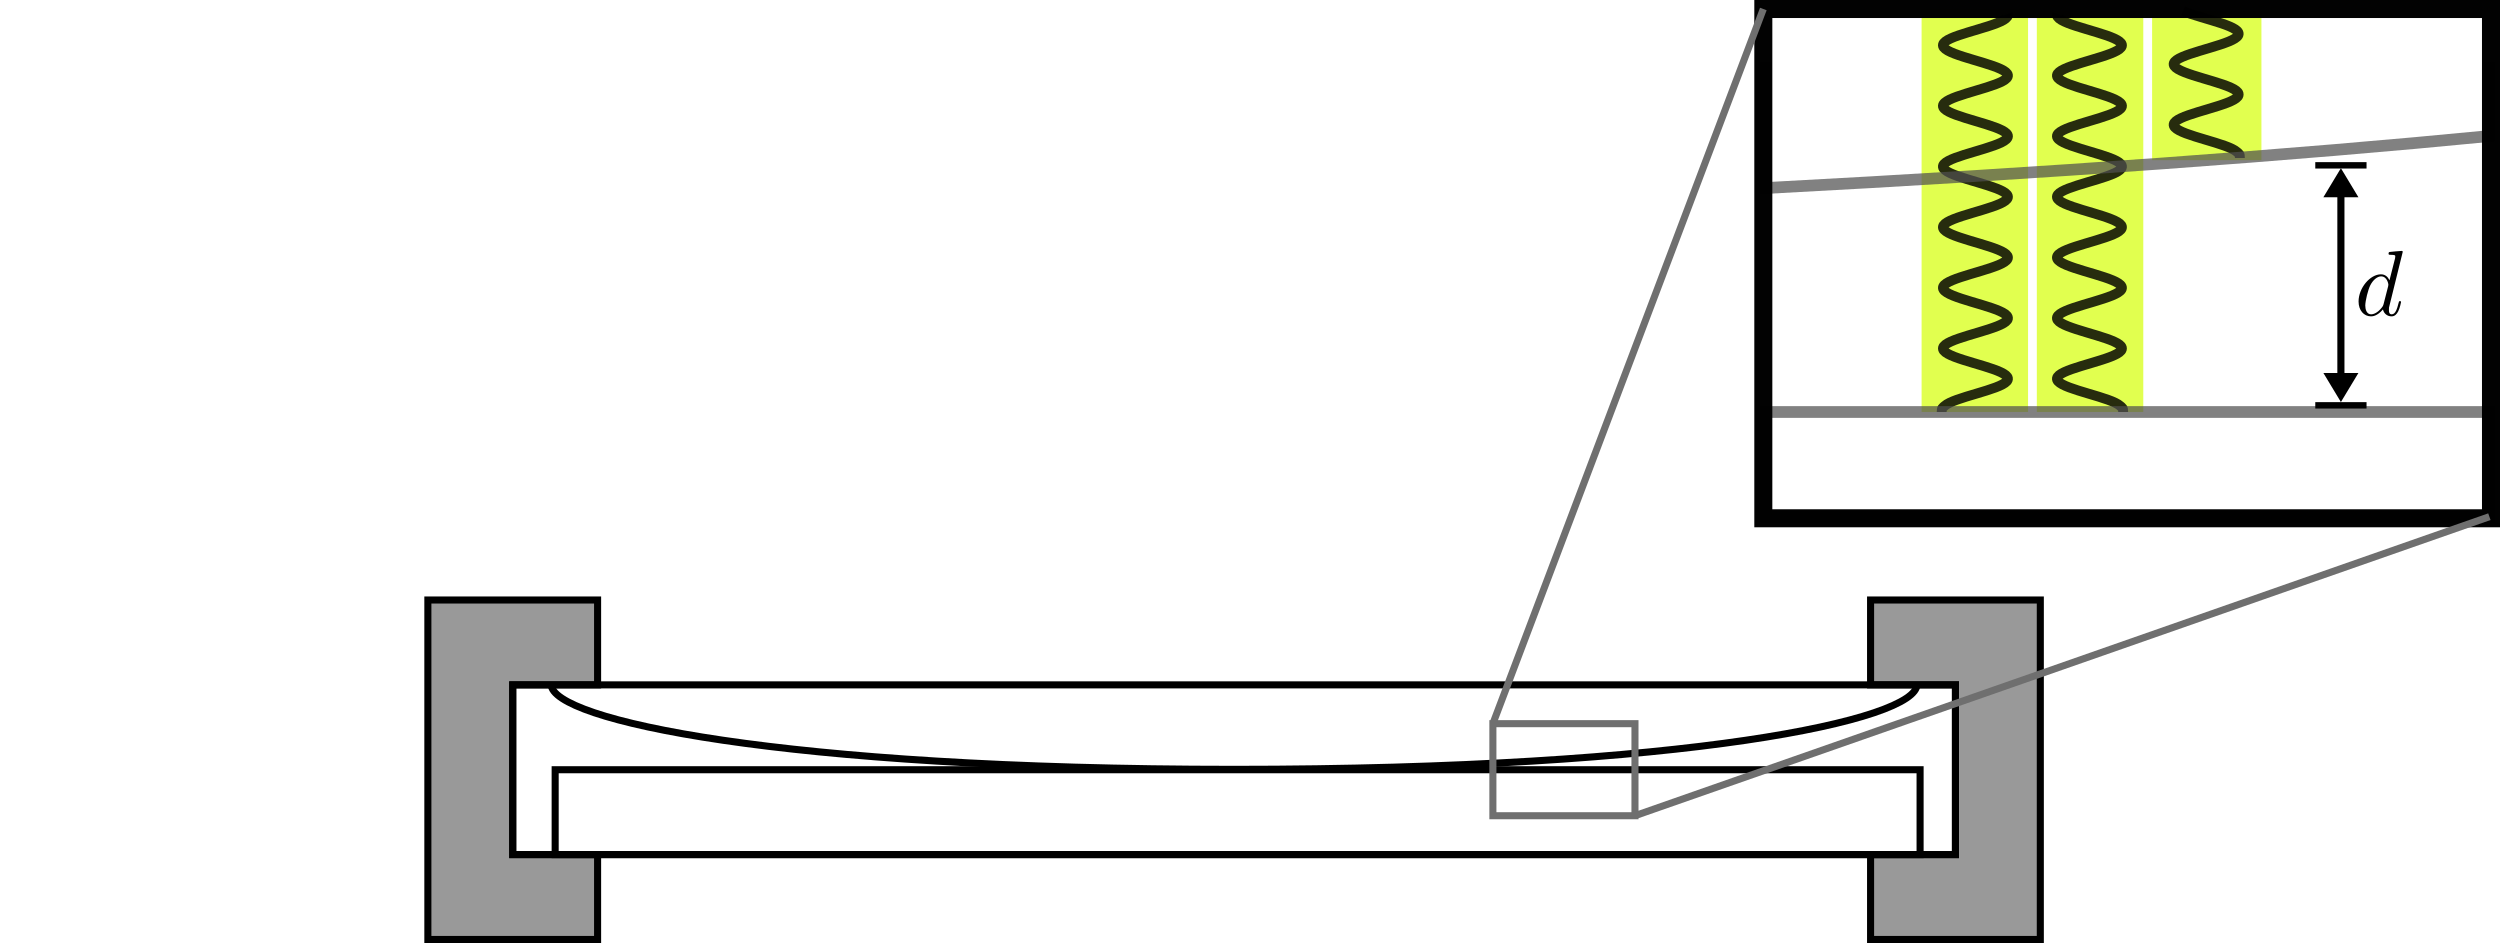
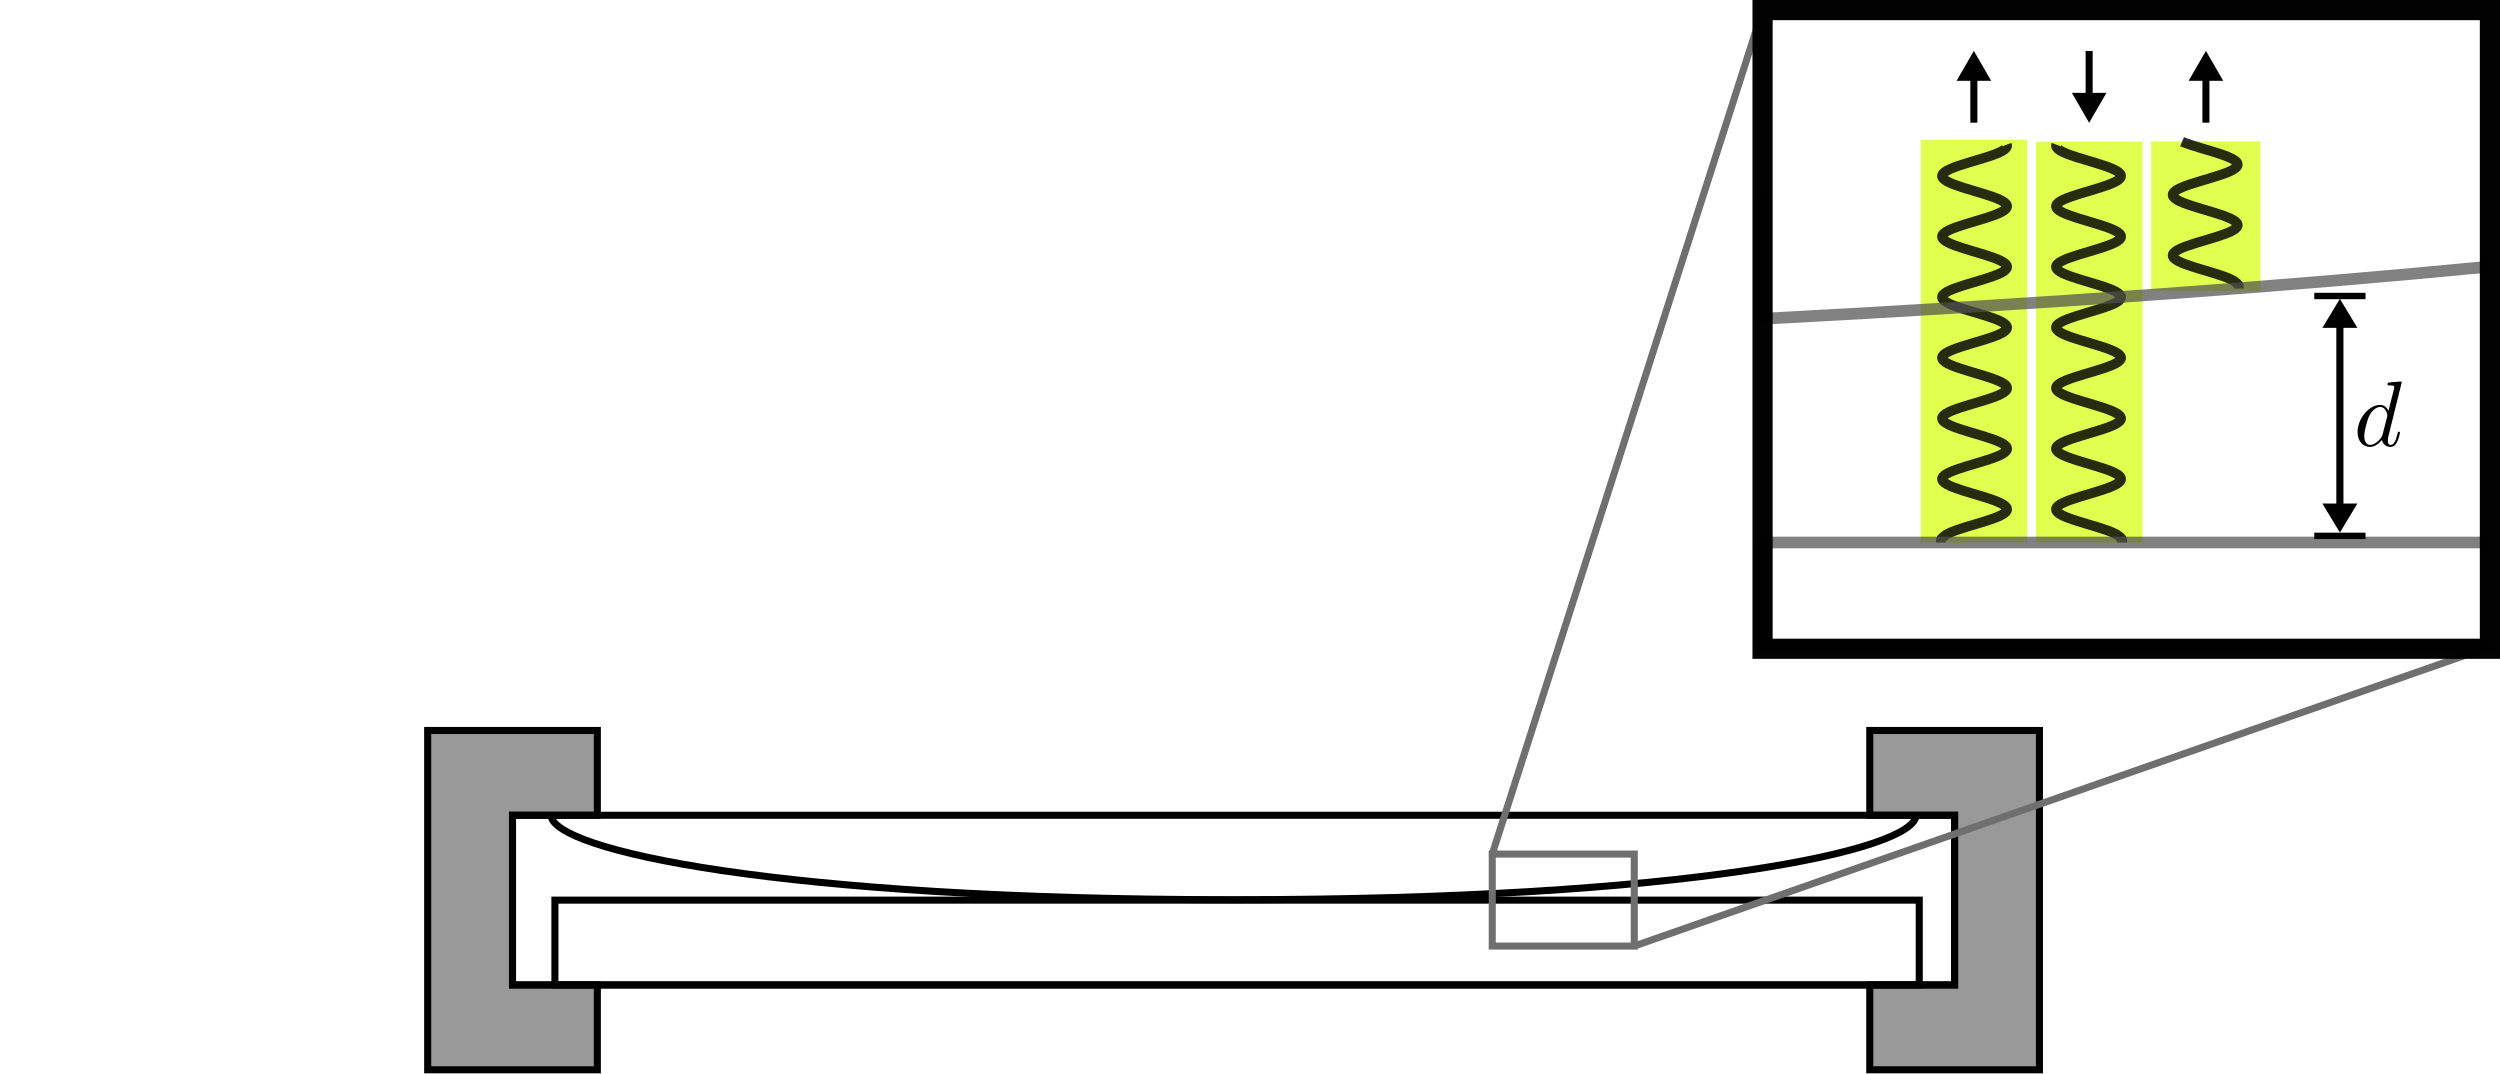
- <svg xmlns="http://www.w3.org/2000/svg" version="1.0" width="353.5" height="133.341" id="svg4827">
+ <svg xmlns="http://www.w3.org/2000/svg" version="1.0" width="353.653" height="151.831" id="svg4827">
  <defs id="defs4829">
+     <marker orient="auto" refY="0" refX="0" id="marker5129" style="overflow:visible">
+       <path id="path5127" d="M 5.77,0 -2.88,5 V -5 Z" style="fill:#000000;fill-opacity:1;fill-rule:evenodd;stroke:#000000;stroke-width:1pt;stroke-opacity:1" transform="scale(-0.4)" />
+     </marker>
+     <marker orient="auto" refY="0" refX="0" id="marker4999" style="overflow:visible">
+       <path id="path4997" d="M 5.77,0 -2.88,5 V -5 Z" style="fill:#000000;fill-opacity:1;fill-rule:evenodd;stroke:#000000;stroke-width:1pt;stroke-opacity:1" transform="scale(0.4)" />
+     </marker>
+     <marker orient="auto" refY="0" refX="0" id="Arrow1Lstart" style="overflow:visible">
+       <path id="path4587" d="M 0,0 5,-5 -12.5,0 5,5 Z" style="fill:#000000;fill-opacity:1;fill-rule:evenodd;stroke:#000000;stroke-width:1pt;stroke-opacity:1" transform="matrix(0.8,0,0,0.8,10,0)" />
+     </marker>
+     <marker orient="auto" refY="0" refX="0" id="Arrow1Mstart" style="overflow:visible">
+       <path id="path4593" d="M 0,0 5,-5 -12.5,0 5,5 Z" style="fill:#000000;fill-opacity:1;fill-rule:evenodd;stroke:#000000;stroke-width:1pt;stroke-opacity:1" transform="matrix(0.4,0,0,0.4,4,0)" />
+     </marker>
    <marker style="overflow:visible" id="TriangleOutM" refX="0" refY="0" orient="auto">
      <path transform="scale(0.4)" style="fill:#000000;fill-opacity:1;fill-rule:evenodd;stroke:#000000;stroke-width:1pt;stroke-opacity:1" d="M 5.77,0 -2.88,5 V -5 Z" id="path4789" />
    </marker>
    <marker style="overflow:visible" id="TriangleInM" refX="0" refY="0" orient="auto">
      <path transform="scale(-0.4)" style="fill:#000000;fill-opacity:1;fill-rule:evenodd;stroke:#000000;stroke-width:1pt;stroke-opacity:1" d="M 5.77,0 -2.88,5 V -5 Z" id="path4780" />
    </marker>
    <marker style="overflow:visible" id="TriangleInS" refX="0" refY="0" orient="auto">
      <path transform="scale(-0.2)" style="fill:#000000;fill-opacity:1;fill-rule:evenodd;stroke:#000000;stroke-width:1pt;stroke-opacity:1" d="M 5.77,0 -2.88,5 V -5 Z" id="path4783" />
    </marker>
    <marker style="overflow:visible" id="Arrow2Lstart" refX="0" refY="0" orient="auto">
      <path transform="matrix(1.1,0,0,1.1,1.1,0)" d="M 8.719,4.034 -2.207,0.016 8.719,-4.002 c -1.745,2.372 -1.735,5.617 -6e-7,8.035 z" style="fill:#000000;fill-opacity:1;fill-rule:evenodd;stroke:#000000;stroke-width:0.625;stroke-linejoin:round;stroke-opacity:1" id="path4662" />
    </marker>
    <marker style="overflow:visible" id="TriangleInL" refX="0" refY="0" orient="auto">
      <path transform="scale(-0.8)" style="fill:#000000;fill-opacity:1;fill-rule:evenodd;stroke:#000000;stroke-width:1pt;stroke-opacity:1" d="M 5.77,0 -2.88,5 V -5 Z" id="path4777" />
    </marker>
+     <marker orient="auto" refY="0" refX="0" id="marker5129-3" style="overflow:visible">
+       <path id="path5127-6" d="M 5.77,0 -2.88,5 V -5 Z" style="fill:#000000;fill-opacity:1;fill-rule:evenodd;stroke:#000000;stroke-width:1pt;stroke-opacity:1" transform="scale(-0.4)" />
+     </marker>
+     <marker orient="auto" refY="0" refX="0" id="marker5129-5" style="overflow:visible">
+       <path id="path5127-3" d="M 5.77,0 -2.88,5 V -5 Z" style="fill:#000000;fill-opacity:1;fill-rule:evenodd;stroke:#000000;stroke-width:1pt;stroke-opacity:1" transform="scale(-0.4)" />
+     </marker>
  </defs>
-   <path style="opacity:1;fill:#999999;fill-opacity:1;stroke:#000000;stroke-width:1;stroke-linecap:round;stroke-linejoin:miter;stroke-miterlimit:4;stroke-dasharray:none;stroke-dashoffset:0;stroke-opacity:1" d="m 60.5,84.841 v 48 h 24 v -12 h -12 V 96.841 h 12 v -12 z" id="path4494" />
-   <path style="opacity:1;fill:#999999;fill-opacity:1;stroke:#000000;stroke-width:1;stroke-linecap:round;stroke-linejoin:miter;stroke-miterlimit:4;stroke-dasharray:none;stroke-dashoffset:0;stroke-opacity:1" d="m 264.5,84.841 v 12 h 12 v 24 h -12 v 12 h 24 V 84.841 Z" id="rect4845" />
-   <rect id="rect4849" style="opacity:1;fill:none;fill-opacity:0.753;stroke:#000000;stroke-width:1;stroke-linecap:round;stroke-linejoin:miter;stroke-miterlimit:4;stroke-dasharray:none;stroke-dashoffset:0;stroke-opacity:1" y="96.841" x="72.5" height="24" width="204" />
-   <rect id="rect4855" style="opacity:1;fill:none;fill-opacity:0.753;stroke:#000000;stroke-width:1;stroke-linecap:round;stroke-linejoin:miter;stroke-miterlimit:4;stroke-dasharray:none;stroke-dashoffset:0;stroke-opacity:1" y="108.841" x="78.5" height="12" width="193" />
-   <path id="path4857" style="fill:none;fill-rule:evenodd;stroke:#000000;stroke-width:1px;stroke-linecap:butt;stroke-linejoin:miter;stroke-opacity:1" d="m 77.937,96.771 c 0,5.05 32.631,12.016 96.563,12.016 64.106,0 96.563,-6.954 96.563,-12.016" />
-   <g transform="translate(68,122.0915)" id="g4601">
+   <path style="opacity:1;fill:#999999;fill-opacity:1;stroke:#000000;stroke-width:1;stroke-linecap:round;stroke-linejoin:miter;stroke-miterlimit:4;stroke-dasharray:none;stroke-dashoffset:0;stroke-opacity:1" d="m 60.5,103.331 v 48 h 24 v -12 h -12 v -24 h 12 v -12 z" id="path4494" />
+   <path style="opacity:1;fill:#999999;fill-opacity:1;stroke:#000000;stroke-width:1;stroke-linecap:round;stroke-linejoin:miter;stroke-miterlimit:4;stroke-dasharray:none;stroke-dashoffset:0;stroke-opacity:1" d="m 264.5,103.331 v 12 h 12 v 24 h -12 v 12 h 24 v -48 z" id="rect4845" />
+   <rect id="rect4849" style="opacity:1;fill:none;fill-opacity:0.753;stroke:#000000;stroke-width:1;stroke-linecap:round;stroke-linejoin:miter;stroke-miterlimit:4;stroke-dasharray:none;stroke-dashoffset:0;stroke-opacity:1" y="115.331" x="72.5" height="24" width="204" />
+   <rect id="rect4855" style="opacity:1;fill:none;fill-opacity:0.753;stroke:#000000;stroke-width:1;stroke-linecap:round;stroke-linejoin:miter;stroke-miterlimit:4;stroke-dasharray:none;stroke-dashoffset:0;stroke-opacity:1" y="127.331" x="78.5" height="12" width="193" />
+   <path id="path4857" style="fill:none;fill-rule:evenodd;stroke:#000000;stroke-width:1px;stroke-linecap:butt;stroke-linejoin:miter;stroke-opacity:1" d="m 77.937,115.261 c 0,5.05 32.631,12.016 96.563,12.016 64.106,0 96.563,-6.954 96.563,-12.016" />
+   <g transform="translate(68,140.5813)" id="g4601">
    <path id="path4541" d="m 211.24,-120.817 v 56.979" style="fill:#ccff00;stroke:#dbff2b;stroke-width:15.054;stroke-linecap:butt;stroke-linejoin:miter;stroke-miterlimit:4;stroke-dasharray:none;stroke-opacity:0.826" />
  </g>
-   <path style="fill:none;fill-opacity:1;stroke:#000000;stroke-width:1.4;stroke-linecap:butt;stroke-miterlimit:4;stroke-dasharray:none;stroke-opacity:0.826" d="m 274.556,58.253 c 6e-5,-0.609 0.111,-0.577 0.428,-0.866 0.318,-0.289 0.936,-0.577 1.737,-0.866 0.801,-0.289 1.78,-0.577 2.752,-0.866 0.972,-0.289 1.931,-0.577 2.695,-0.866 0.764,-0.289 1.329,-0.577 1.589,-0.866 0.259,-0.289 0.21,-0.577 -0.136,-0.866 -0.347,-0.289 -0.991,-0.577 -1.809,-0.866 -0.818,-0.289 -1.806,-0.577 -2.776,-0.866 -0.97,-0.289 -1.918,-0.577 -2.663,-0.866 -0.745,-0.289 -1.283,-0.577 -1.512,-0.866 -0.23,-0.289 -0.148,-0.577 0.227,-0.866 0.375,-0.289 1.044,-0.577 1.878,-0.866 0.834,-0.289 1.83,-0.577 2.798,-0.866 0.968,-0.289 1.903,-0.577 2.628,-0.866 0.725,-0.289 1.235,-0.577 1.434,-0.866 0.199,-0.289 0.086,-0.577 -0.318,-0.866 -0.404,-0.289 -1.097,-0.577 -1.946,-0.866 -0.85,-0.289 -1.852,-0.577 -2.817,-0.866 -0.965,-0.289 -1.886,-0.577 -2.59,-0.866 -0.704,-0.289 -1.185,-0.577 -1.355,-0.866 -0.169,-0.289 -0.023,-0.577 0.408,-0.866 0.432,-0.289 1.148,-0.577 2.012,-0.866 0.864,-0.289 1.872,-0.577 2.832,-0.866 0.96,-0.289 1.867,-0.577 2.549,-0.866 0.682,-0.289 1.135,-0.577 1.274,-0.866 0.139,-0.289 -0.039,-0.577 -0.498,-0.866 -0.459,-0.289 -1.198,-0.577 -2.076,-0.866 -0.878,-0.289 -1.89,-0.577 -2.845,-0.866 -0.955,-0.289 -1.847,-0.577 -2.506,-0.866 -0.66,-0.289 -1.083,-0.577 -1.192,-0.866 -0.108,-0.289 0.102,-0.577 0.587,-0.866 0.486,-0.289 1.247,-0.577 2.138,-0.866 0.891,-0.289 1.907,-0.577 2.855,-0.866 0.949,-0.289 1.824,-0.577 2.461,-0.866 0.637,-0.289 1.031,-0.577 1.108,-0.866 0.077,-0.289 -0.164,-0.577 -0.676,-0.866 -0.512,-0.289 -1.295,-0.577 -2.197,-0.866 -0.903,-0.289 -1.921,-0.577 -2.863,-0.866 -0.941,-0.289 -1.8,-0.577 -2.413,-0.866 -0.613,-0.289 -0.977,-0.577 -1.024,-0.866 -0.047,-0.289 0.226,-0.577 0.764,-0.866 0.538,-0.289 1.341,-0.577 2.255,-0.866 0.914,-0.289 1.934,-0.577 2.867,-0.866 0.933,-0.289 1.773,-0.577 2.363,-0.866 0.589,-0.289 0.922,-0.577 0.938,-0.866 0.016,-0.289 -0.288,-0.577 -0.852,-0.866 -0.564,-0.289 -1.386,-0.577 -2.31,-0.866 -0.924,-0.289 -1.944,-0.577 -2.868,-0.866 -0.924,-0.289 -1.746,-0.577 -2.31,-0.866 -0.564,-0.289 -0.867,-0.577 -0.852,-0.866 0.015,-0.289 0.35,-0.577 0.938,-0.866 0.589,-0.289 1.43,-0.577 2.363,-0.866 0.933,-0.289 1.953,-0.577 2.867,-0.866 0.914,-0.289 1.716,-0.577 2.255,-0.866 0.539,-0.289 0.81,-0.577 0.764,-0.866 -0.046,-0.289 -0.411,-0.577 -1.024,-0.866 -0.613,-0.289 -1.472,-0.577 -2.413,-0.866 -0.941,-0.289 -1.96,-0.577 -2.863,-0.866 -0.903,-0.289 -1.684,-0.577 -2.197,-0.866 -0.513,-0.289 -0.753,-0.577 -0.676,-0.866 0.077,-0.289 0.472,-0.577 1.108,-0.866 0.637,-0.289 1.513,-0.577 2.461,-0.866 0.948,-0.289 1.964,-0.577 2.855,-0.866 0.891,-0.289 1.651,-0.577 2.138,-0.866 0.486,-0.289 0.695,-0.577 0.587,-0.866" title="sin(x)" id="path4564" />
-   <path style="fill:#ccff00;stroke:#dbff2b;stroke-width:15.054;stroke-linecap:butt;stroke-linejoin:miter;stroke-miterlimit:4;stroke-dasharray:none;stroke-opacity:0.826" d="M 295.533,1.544 V 58.253" id="path4546" />
-   <path style="fill:none;fill-opacity:1;stroke:#000000;stroke-width:1.4;stroke-linecap:butt;stroke-miterlimit:4;stroke-dasharray:none;stroke-opacity:0.826" d="m 300.217,58.253 c -6e-5,-0.609 -0.111,-0.577 -0.428,-0.866 -0.318,-0.289 -0.936,-0.577 -1.737,-0.866 -0.801,-0.289 -1.78,-0.577 -2.752,-0.866 -0.972,-0.289 -1.931,-0.577 -2.695,-0.866 -0.764,-0.289 -1.329,-0.577 -1.589,-0.866 -0.259,-0.289 -0.21,-0.577 0.136,-0.866 0.347,-0.289 0.991,-0.577 1.809,-0.866 0.818,-0.289 1.806,-0.577 2.776,-0.866 0.97,-0.289 1.918,-0.577 2.663,-0.866 0.745,-0.289 1.283,-0.577 1.512,-0.866 0.23,-0.289 0.148,-0.577 -0.227,-0.866 -0.375,-0.289 -1.044,-0.577 -1.878,-0.866 -0.834,-0.289 -1.83,-0.577 -2.798,-0.866 -0.968,-0.289 -1.903,-0.577 -2.628,-0.866 -0.725,-0.289 -1.235,-0.577 -1.434,-0.866 -0.199,-0.289 -0.086,-0.577 0.318,-0.866 0.404,-0.289 1.097,-0.577 1.946,-0.866 0.85,-0.289 1.852,-0.577 2.817,-0.866 0.965,-0.289 1.886,-0.577 2.59,-0.866 0.704,-0.289 1.185,-0.577 1.355,-0.866 0.169,-0.289 0.023,-0.577 -0.408,-0.866 -0.432,-0.289 -1.148,-0.577 -2.012,-0.866 -0.864,-0.289 -1.872,-0.577 -2.832,-0.866 -0.96,-0.289 -1.867,-0.577 -2.549,-0.866 -0.682,-0.289 -1.135,-0.577 -1.274,-0.866 -0.139,-0.289 0.039,-0.577 0.498,-0.866 0.459,-0.289 1.198,-0.577 2.076,-0.866 0.878,-0.289 1.89,-0.577 2.845,-0.866 0.955,-0.289 1.847,-0.577 2.506,-0.866 0.66,-0.289 1.083,-0.577 1.192,-0.866 0.108,-0.289 -0.102,-0.577 -0.587,-0.866 -0.486,-0.289 -1.247,-0.577 -2.138,-0.866 -0.891,-0.289 -1.907,-0.577 -2.855,-0.866 -0.949,-0.289 -1.824,-0.577 -2.461,-0.866 -0.637,-0.289 -1.031,-0.577 -1.108,-0.866 -0.077,-0.289 0.164,-0.577 0.676,-0.866 0.512,-0.289 1.295,-0.577 2.197,-0.866 0.903,-0.289 1.921,-0.577 2.863,-0.866 0.941,-0.289 1.8,-0.577 2.413,-0.866 0.613,-0.289 0.977,-0.577 1.024,-0.866 0.047,-0.289 -0.226,-0.577 -0.764,-0.866 -0.538,-0.289 -1.341,-0.577 -2.255,-0.866 -0.914,-0.289 -1.934,-0.577 -2.867,-0.866 -0.933,-0.289 -1.773,-0.577 -2.363,-0.866 -0.589,-0.289 -0.922,-0.577 -0.938,-0.866 -0.016,-0.289 0.288,-0.577 0.852,-0.866 0.564,-0.289 1.386,-0.577 2.31,-0.866 0.924,-0.289 1.944,-0.577 2.868,-0.866 0.924,-0.289 1.746,-0.577 2.31,-0.866 0.564,-0.289 0.867,-0.577 0.852,-0.866 -0.015,-0.289 -0.35,-0.577 -0.938,-0.866 -0.589,-0.289 -1.43,-0.577 -2.363,-0.866 -0.933,-0.289 -1.953,-0.577 -2.867,-0.866 -0.914,-0.289 -1.716,-0.577 -2.255,-0.866 -0.539,-0.289 -0.81,-0.577 -0.764,-0.866 0.046,-0.289 0.411,-0.577 1.024,-0.866 0.613,-0.289 1.472,-0.577 2.413,-0.866 0.941,-0.289 1.96,-0.577 2.863,-0.866 0.903,-0.289 1.684,-0.577 2.197,-0.866 0.513,-0.289 0.753,-0.577 0.676,-0.866 -0.077,-0.289 -0.472,-0.577 -1.108,-0.866 -0.637,-0.289 -1.513,-0.577 -2.461,-0.866 -0.948,-0.289 -1.964,-0.577 -2.855,-0.866 -0.891,-0.289 -1.651,-0.577 -2.138,-0.866 -0.486,-0.289 -0.695,-0.577 -0.587,-0.866" title="sin(x)" id="path4564-3" />
-   <path style="fill:#ccff00;stroke:#dbff2b;stroke-width:15.458;stroke-linecap:butt;stroke-linejoin:miter;stroke-miterlimit:4;stroke-dasharray:none;stroke-opacity:0.826" d="M 312.037,1.516 V 22.648" id="path4548" />
-   <path style="fill:none;fill-opacity:1;stroke:#000000;stroke-width:1.4;stroke-linecap:butt;stroke-miterlimit:4;stroke-dasharray:none;stroke-opacity:0.826" d="m 316.721,22.338 c -6e-5,-0.609 -0.111,-0.577 -0.428,-0.866 -0.318,-0.289 -0.936,-0.577 -1.737,-0.866 -0.801,-0.289 -1.78,-0.577 -2.752,-0.866 -0.972,-0.289 -1.931,-0.577 -2.695,-0.866 -0.764,-0.289 -1.329,-0.577 -1.589,-0.866 -0.259,-0.289 -0.21,-0.577 0.136,-0.866 0.347,-0.289 0.991,-0.577 1.809,-0.866 0.818,-0.289 1.806,-0.577 2.776,-0.866 0.97,-0.289 1.918,-0.577 2.663,-0.866 0.745,-0.289 1.283,-0.577 1.512,-0.866 0.23,-0.289 0.148,-0.577 -0.227,-0.866 -0.375,-0.289 -1.044,-0.577 -1.878,-0.866 -0.834,-0.289 -1.83,-0.577 -2.798,-0.866 -0.968,-0.289 -1.903,-0.577 -2.628,-0.866 -0.725,-0.289 -1.235,-0.577 -1.434,-0.866 -0.199,-0.289 -0.086,-0.577 0.318,-0.866 0.404,-0.289 1.097,-0.577 1.946,-0.866 0.85,-0.289 1.852,-0.577 2.817,-0.866 0.965,-0.289 1.886,-0.577 2.59,-0.866 0.704,-0.289 1.185,-0.577 1.355,-0.866 0.169,-0.289 0.023,-0.577 -0.408,-0.866 C 315.635,3.862 314.919,3.574 314.055,3.285 313.191,2.996 312.183,2.708 311.223,2.419 310.262,2.13 309.355,1.842 308.673,1.553" title="sin(x)" id="path4564-5" />
-   <path id="path4528" d="M 249.717,8.761 V 26.586 C 290.316,24.432 324.413,21.923 352,19.236 V 8.761 M 249.707,58.254 V 73.06 H 352 V 58.254 Z" style="fill:none;stroke:#505050;stroke-width:1.656;stroke-linecap:butt;stroke-linejoin:miter;stroke-miterlimit:4;stroke-dasharray:none;stroke-opacity:0.718" />
-   <g transform="matrix(1,0,0,0.9586557,12.48952,120.5887)" id="g6838">
+   <path style="fill:none;fill-opacity:1;stroke:#000000;stroke-width:1.4;stroke-linecap:butt;stroke-miterlimit:4;stroke-dasharray:none;stroke-opacity:0.826" d="m 274.556,76.743 c 6e-5,-0.609 0.111,-0.577 0.428,-0.866 0.318,-0.289 0.936,-0.577 1.737,-0.866 0.801,-0.289 1.78,-0.577 2.752,-0.866 0.972,-0.289 1.931,-0.577 2.695,-0.866 0.764,-0.289 1.329,-0.577 1.589,-0.866 0.259,-0.289 0.21,-0.577 -0.136,-0.866 -0.347,-0.289 -0.991,-0.577 -1.809,-0.866 -0.818,-0.289 -1.806,-0.577 -2.776,-0.866 -0.97,-0.289 -1.918,-0.577 -2.663,-0.866 -0.745,-0.289 -1.283,-0.577 -1.512,-0.866 -0.23,-0.289 -0.148,-0.577 0.227,-0.866 0.375,-0.289 1.044,-0.577 1.878,-0.866 0.834,-0.289 1.83,-0.577 2.798,-0.866 0.968,-0.289 1.903,-0.577 2.628,-0.866 0.725,-0.289 1.235,-0.577 1.434,-0.866 0.199,-0.289 0.086,-0.577 -0.318,-0.866 -0.404,-0.289 -1.097,-0.577 -1.946,-0.866 -0.85,-0.289 -1.852,-0.577 -2.817,-0.866 -0.965,-0.289 -1.886,-0.577 -2.59,-0.866 -0.704,-0.289 -1.185,-0.577 -1.355,-0.866 -0.169,-0.289 -0.023,-0.577 0.408,-0.866 0.432,-0.289 1.148,-0.577 2.012,-0.866 0.864,-0.289 1.872,-0.577 2.832,-0.866 0.96,-0.289 1.867,-0.577 2.549,-0.866 0.682,-0.289 1.135,-0.577 1.274,-0.866 0.139,-0.289 -0.039,-0.577 -0.498,-0.866 -0.459,-0.289 -1.198,-0.577 -2.076,-0.866 -0.878,-0.289 -1.89,-0.577 -2.845,-0.866 -0.955,-0.289 -1.847,-0.577 -2.506,-0.866 -0.66,-0.289 -1.083,-0.577 -1.192,-0.866 -0.108,-0.289 0.102,-0.577 0.587,-0.866 0.486,-0.289 1.247,-0.577 2.138,-0.866 0.891,-0.289 1.907,-0.577 2.855,-0.866 0.949,-0.289 1.824,-0.577 2.461,-0.866 0.637,-0.289 1.031,-0.577 1.108,-0.866 0.077,-0.289 -0.164,-0.577 -0.676,-0.866 -0.512,-0.289 -1.295,-0.577 -2.197,-0.866 -0.903,-0.289 -1.921,-0.577 -2.863,-0.866 -0.941,-0.289 -1.8,-0.577 -2.413,-0.866 -0.613,-0.289 -0.977,-0.577 -1.024,-0.866 -0.047,-0.289 0.226,-0.577 0.764,-0.866 0.538,-0.289 1.341,-0.577 2.255,-0.866 0.914,-0.289 1.934,-0.577 2.867,-0.866 0.933,-0.289 1.773,-0.577 2.363,-0.866 0.589,-0.289 0.922,-0.577 0.938,-0.866 0.016,-0.289 -0.288,-0.577 -0.852,-0.866 -0.564,-0.289 -1.386,-0.577 -2.31,-0.866 -0.924,-0.289 -1.944,-0.577 -2.868,-0.866 -0.924,-0.289 -1.746,-0.577 -2.31,-0.866 -0.564,-0.289 -0.867,-0.577 -0.852,-0.866 0.015,-0.289 0.35,-0.577 0.938,-0.866 0.589,-0.289 1.43,-0.577 2.363,-0.866 0.933,-0.289 1.953,-0.577 2.867,-0.866 0.914,-0.289 1.716,-0.577 2.255,-0.866 0.539,-0.289 0.81,-0.577 0.764,-0.866 -0.046,-0.289 -0.411,-0.577 -1.024,-0.866 -0.613,-0.289 -1.472,-0.577 -2.413,-0.866 -0.941,-0.289 -1.96,-0.577 -2.863,-0.866 -0.903,-0.289 -1.684,-0.577 -2.197,-0.866 -0.513,-0.289 -0.753,-0.577 -0.676,-0.866 0.077,-0.289 0.472,-0.577 1.108,-0.866 0.637,-0.289 1.513,-0.577 2.461,-0.866 0.948,-0.289 1.964,-0.577 2.855,-0.866 0.891,-0.289 1.651,-0.577 2.138,-0.866 0.486,-0.289 0.695,-0.577 0.587,-0.866" title="sin(x)" id="path4564" />
+   <path style="fill:#ccff00;stroke:#dbff2b;stroke-width:15.054;stroke-linecap:butt;stroke-linejoin:miter;stroke-miterlimit:4;stroke-dasharray:none;stroke-opacity:0.826" d="M 295.533,20.034 V 76.743" id="path4546" />
+   <path style="fill:none;fill-opacity:1;stroke:#000000;stroke-width:1.4;stroke-linecap:butt;stroke-miterlimit:4;stroke-dasharray:none;stroke-opacity:0.826" d="m 300.217,76.743 c -6e-5,-0.609 -0.111,-0.577 -0.428,-0.866 -0.318,-0.289 -0.936,-0.577 -1.737,-0.866 -0.801,-0.289 -1.78,-0.577 -2.752,-0.866 -0.972,-0.289 -1.931,-0.577 -2.695,-0.866 -0.764,-0.289 -1.329,-0.577 -1.589,-0.866 -0.259,-0.289 -0.21,-0.577 0.136,-0.866 0.347,-0.289 0.991,-0.577 1.809,-0.866 0.818,-0.289 1.806,-0.577 2.776,-0.866 0.97,-0.289 1.918,-0.577 2.663,-0.866 0.745,-0.289 1.283,-0.577 1.512,-0.866 0.23,-0.289 0.148,-0.577 -0.227,-0.866 -0.375,-0.289 -1.044,-0.577 -1.878,-0.866 -0.834,-0.289 -1.83,-0.577 -2.798,-0.866 -0.968,-0.289 -1.903,-0.577 -2.628,-0.866 -0.725,-0.289 -1.235,-0.577 -1.434,-0.866 -0.199,-0.289 -0.086,-0.577 0.318,-0.866 0.404,-0.289 1.097,-0.577 1.946,-0.866 0.85,-0.289 1.852,-0.577 2.817,-0.866 0.965,-0.289 1.886,-0.577 2.59,-0.866 0.704,-0.289 1.185,-0.577 1.355,-0.866 0.169,-0.289 0.023,-0.577 -0.408,-0.866 -0.432,-0.289 -1.148,-0.577 -2.012,-0.866 -0.864,-0.289 -1.872,-0.577 -2.832,-0.866 -0.96,-0.289 -1.867,-0.577 -2.549,-0.866 -0.682,-0.289 -1.135,-0.577 -1.274,-0.866 -0.139,-0.289 0.039,-0.577 0.498,-0.866 0.459,-0.289 1.198,-0.577 2.076,-0.866 0.878,-0.289 1.89,-0.577 2.845,-0.866 0.955,-0.289 1.847,-0.577 2.506,-0.866 0.66,-0.289 1.083,-0.577 1.192,-0.866 0.108,-0.289 -0.102,-0.577 -0.587,-0.866 -0.486,-0.289 -1.247,-0.577 -2.138,-0.866 -0.891,-0.289 -1.907,-0.577 -2.855,-0.866 -0.949,-0.289 -1.824,-0.577 -2.461,-0.866 -0.637,-0.289 -1.031,-0.577 -1.108,-0.866 -0.077,-0.289 0.164,-0.577 0.676,-0.866 0.512,-0.289 1.295,-0.577 2.197,-0.866 0.903,-0.289 1.921,-0.577 2.863,-0.866 0.941,-0.289 1.8,-0.577 2.413,-0.866 0.613,-0.289 0.977,-0.577 1.024,-0.866 0.047,-0.289 -0.226,-0.577 -0.764,-0.866 -0.538,-0.289 -1.341,-0.577 -2.255,-0.866 -0.914,-0.289 -1.934,-0.577 -2.867,-0.866 -0.933,-0.289 -1.773,-0.577 -2.363,-0.866 -0.589,-0.289 -0.922,-0.577 -0.938,-0.866 -0.016,-0.289 0.288,-0.577 0.852,-0.866 0.564,-0.289 1.386,-0.577 2.31,-0.866 0.924,-0.289 1.944,-0.577 2.868,-0.866 0.924,-0.289 1.746,-0.577 2.31,-0.866 0.564,-0.289 0.867,-0.577 0.852,-0.866 -0.015,-0.289 -0.35,-0.577 -0.938,-0.866 -0.589,-0.289 -1.43,-0.577 -2.363,-0.866 -0.933,-0.289 -1.953,-0.577 -2.867,-0.866 -0.914,-0.289 -1.716,-0.577 -2.255,-0.866 -0.539,-0.289 -0.81,-0.577 -0.764,-0.866 0.046,-0.289 0.411,-0.577 1.024,-0.866 0.613,-0.289 1.472,-0.577 2.413,-0.866 0.941,-0.289 1.96,-0.577 2.863,-0.866 0.903,-0.289 1.684,-0.577 2.197,-0.866 0.513,-0.289 0.753,-0.577 0.676,-0.866 -0.077,-0.289 -0.472,-0.577 -1.108,-0.866 -0.637,-0.289 -1.513,-0.577 -2.461,-0.866 -0.948,-0.289 -1.964,-0.577 -2.855,-0.866 -0.891,-0.289 -1.651,-0.577 -2.138,-0.866 -0.486,-0.289 -0.695,-0.577 -0.587,-0.866" title="sin(x)" id="path4564-3" />
+   <path style="fill:#ccff00;stroke:#dbff2b;stroke-width:15.458;stroke-linecap:butt;stroke-linejoin:miter;stroke-miterlimit:4;stroke-dasharray:none;stroke-opacity:0.826" d="M 312.037,20.006 V 41.138" id="path4548" />
+   <path style="fill:none;fill-opacity:1;stroke:#000000;stroke-width:1.4;stroke-linecap:butt;stroke-miterlimit:4;stroke-dasharray:none;stroke-opacity:0.826" d="m 316.721,40.827 c -6e-5,-0.609 -0.111,-0.577 -0.428,-0.866 -0.318,-0.289 -0.936,-0.577 -1.737,-0.866 -0.801,-0.289 -1.78,-0.577 -2.752,-0.866 -0.972,-0.289 -1.931,-0.577 -2.695,-0.866 -0.764,-0.289 -1.329,-0.577 -1.589,-0.866 -0.259,-0.289 -0.21,-0.577 0.136,-0.866 0.347,-0.289 0.991,-0.577 1.809,-0.866 0.818,-0.289 1.806,-0.577 2.776,-0.866 0.97,-0.289 1.918,-0.577 2.663,-0.866 0.745,-0.289 1.283,-0.577 1.512,-0.866 0.23,-0.289 0.148,-0.577 -0.227,-0.866 -0.375,-0.289 -1.044,-0.577 -1.878,-0.866 -0.834,-0.289 -1.83,-0.577 -2.798,-0.866 -0.968,-0.289 -1.903,-0.577 -2.628,-0.866 -0.725,-0.289 -1.235,-0.577 -1.434,-0.866 -0.199,-0.289 -0.086,-0.577 0.318,-0.866 0.404,-0.289 1.097,-0.577 1.946,-0.866 0.85,-0.289 1.852,-0.577 2.817,-0.866 0.965,-0.289 1.886,-0.577 2.59,-0.866 0.704,-0.289 1.185,-0.577 1.355,-0.866 0.169,-0.289 0.023,-0.577 -0.408,-0.866 -0.432,-0.289 -1.148,-0.577 -2.012,-0.866 -0.864,-0.289 -1.872,-0.577 -2.832,-0.866 -0.96,-0.289 -1.867,-0.577 -2.549,-0.866" title="sin(x)" id="path4564-5" />
+   <path id="path4528" d="M 249.717,27.251 V 45.075 C 290.316,42.922 324.413,40.413 352,37.726 V 27.251 M 249.707,76.743 V 91.55 H 352 V 76.743 Z" style="fill:none;stroke:#505050;stroke-width:1.656;stroke-linecap:butt;stroke-linejoin:miter;stroke-miterlimit:4;stroke-dasharray:none;stroke-opacity:0.718" />
+   <g transform="matrix(1,0,0,0.9586557,12.48952,139.0785)" id="g6838">
    <path style="fill:none;stroke:#000000;stroke-width:1.006px;stroke-linecap:butt;stroke-linejoin:miter;stroke-opacity:1;marker-start:url(#TriangleInM);marker-end:url(#TriangleOutM)" d="m 318.514,-98.124 v 28.775" id="path4642" />
    <path style="fill:none;stroke:#000000;stroke-width:0.944px;stroke-linecap:butt;stroke-linejoin:miter;stroke-opacity:1" d="m 314.891,-101.401 c 7.248,0 7.248,0 7.248,0" id="path5306" />
    <path style="fill:none;stroke:#000000;stroke-width:0.944px;stroke-linecap:butt;stroke-linejoin:miter;stroke-opacity:1" d="m 314.891,-66.002 c 7.248,0 7.248,0 7.248,0" id="path5306-6" />
  </g>
-   <rect y="1.274" x="249.334" height="72.011" width="102.892" id="rect4583" style="fill:none;fill-opacity:1;stroke:#000000;stroke-width:2.549;stroke-linecap:square;stroke-miterlimit:4;stroke-dasharray:none;stroke-opacity:0.99" />
-   <path d="M 231.185,115.341 352,73.06 M 211.094,102.324 249.334,1.274 M 211.094,102.324 h 20.091 v 13.017 h -20.091 z" style="fill:none;stroke:#6f6f6f;stroke-width:1px;stroke-linecap:butt;stroke-linejoin:miter;stroke-opacity:1" id="path4626" />
-   <g id="g5709" transform="matrix(1.382929,0,0,1.382929,55.81845,-230.7966)">
+   <path d="M 231.185,133.831 352,91.55 M 211.094,120.814 249.334,1.427 M 211.094,120.814 h 20.091 v 13.017 h -20.091 z" style="fill:none;stroke:#6f6f6f;stroke-width:1px;stroke-linecap:butt;stroke-linejoin:miter;stroke-opacity:1" id="path4626" />
+   <g id="g5709" transform="matrix(1.382929,0,0,1.382929,55.81845,-212.3067)">
    <g word-spacing="normal" letter-spacing="normal" font-size-adjust="none" font-stretch="normal" font-weight="normal" font-variant="normal" font-style="normal" stroke-miterlimit="10.433" xml:space="preserve" transform="matrix(0.1904878,0,0,-0.1904878,-33.33537,265.125)" id="g5707" style="font-style:normal;font-variant:normal;font-weight:normal;font-stretch:normal;letter-spacing:normal;word-spacing:normal;text-anchor:start;fill:none;fill-opacity:1;fill-rule:evenodd;stroke:#000000;stroke-linecap:butt;stroke-linejoin:miter;stroke-miterlimit:10.433;stroke-dasharray:none;stroke-dashoffset:0;stroke-opacity:1">
      <path id="path5705" d="m 1252.8,380.47 v 0.01 0 0.01 0.01 0.01 0.01 0.02 0.02 0.02 0.02 0.02 0.02 0.03 0.02 0.02 0.03 l -0.1,0.02 v 0.03 0.02 0.03 0.02 0.01 l -0.1,0.01 v 0.01 0.01 0.01 0.01 0.01 l -0.1,0.01 v 0.01 0.01 0.01 0 0.01 l -0.1,0.01 v 0 0.01 0 l -0.1,0.01 v 0 0 0.01 h -0.1 v 0 0 c -0.8,0 -5.5,-0.45 -6.3,-0.55 -0.5,-0.04 -0.7,-0.29 -0.7,-0.95 0,-0.59 0.4,-0.59 1.2,-0.59 2.4,0 2.4,-0.35 2.4,-0.85 l -0.1,-1 -3,-11.81 c -0.9,1.84 -2.3,3.19 -4.6,3.19 l 0.1,-1.1 c 3.2,0 3.9,-4.07 3.9,-4.37 0,-0.31 -0.1,-0.61 -0.1,-0.86 l -2.5,-9.77 c -0.3,-0.89 -0.3,-0.98 -1,-1.84 -2.2,-2.73 -4.3,-3.53 -5.7,-3.53 -2.4,0 -3.1,2.73 -3.1,4.69 0,2.48 1.5,8.61 2.7,10.9 1.5,2.94 3.8,4.78 5.8,4.78 l -0.1,1.1 c -5.8,0 -12,-7.32 -12,-14.6 0,-4.68 2.8,-7.97 6.7,-7.97 0.9,0 3.4,0.21 6.4,3.74 0.4,-2.09 2.2,-3.74 4.6,-3.74 1.7,0 2.8,1.15 3.6,2.74 0.9,1.8 1.5,4.84 1.5,4.94 0,0.5 -0.4,0.5 -0.6,0.5 -0.5,0 -0.5,-0.21 -0.7,-0.91 -0.8,-3.23 -1.7,-6.17 -3.7,-6.17 -1.4,0 -1.5,1.3 -1.5,2.3 0,1.18 0,1.54 0.3,2.39 z" style="fill:#000000;stroke-width:0" />
    </g>
  </g>
+   <path style="fill:none;stroke:#000000;stroke-width:0.994px;stroke-linecap:butt;stroke-linejoin:miter;stroke-opacity:1;marker-start:url(#marker5129)" d="m 279.225,10.021 c 0,7.33 0,7.33 0,7.33" id="path4543" />
+   <path style="fill:none;stroke:#000000;stroke-width:0.994px;stroke-linecap:butt;stroke-linejoin:miter;stroke-opacity:1;marker-start:url(#marker5129-3)" d="m 312.053,10.021 c 0,7.33 0,7.33 0,7.33" id="path4543-7" />
+   <path style="fill:none;stroke:#000000;stroke-width:0.994px;stroke-linecap:butt;stroke-linejoin:miter;stroke-opacity:1;marker-start:url(#marker5129-5)" d="m 295.533,14.546 c 0,-7.33 0,-7.33 0,-7.33" id="path4543-5" />
+   <rect y="1.427" x="249.334" height="90.348" width="102.892" id="rect4583" style="fill:none;fill-opacity:1;stroke:#000000;stroke-width:2.855;stroke-linecap:square;stroke-miterlimit:4;stroke-dasharray:none;stroke-opacity:0.99" />
</svg>
